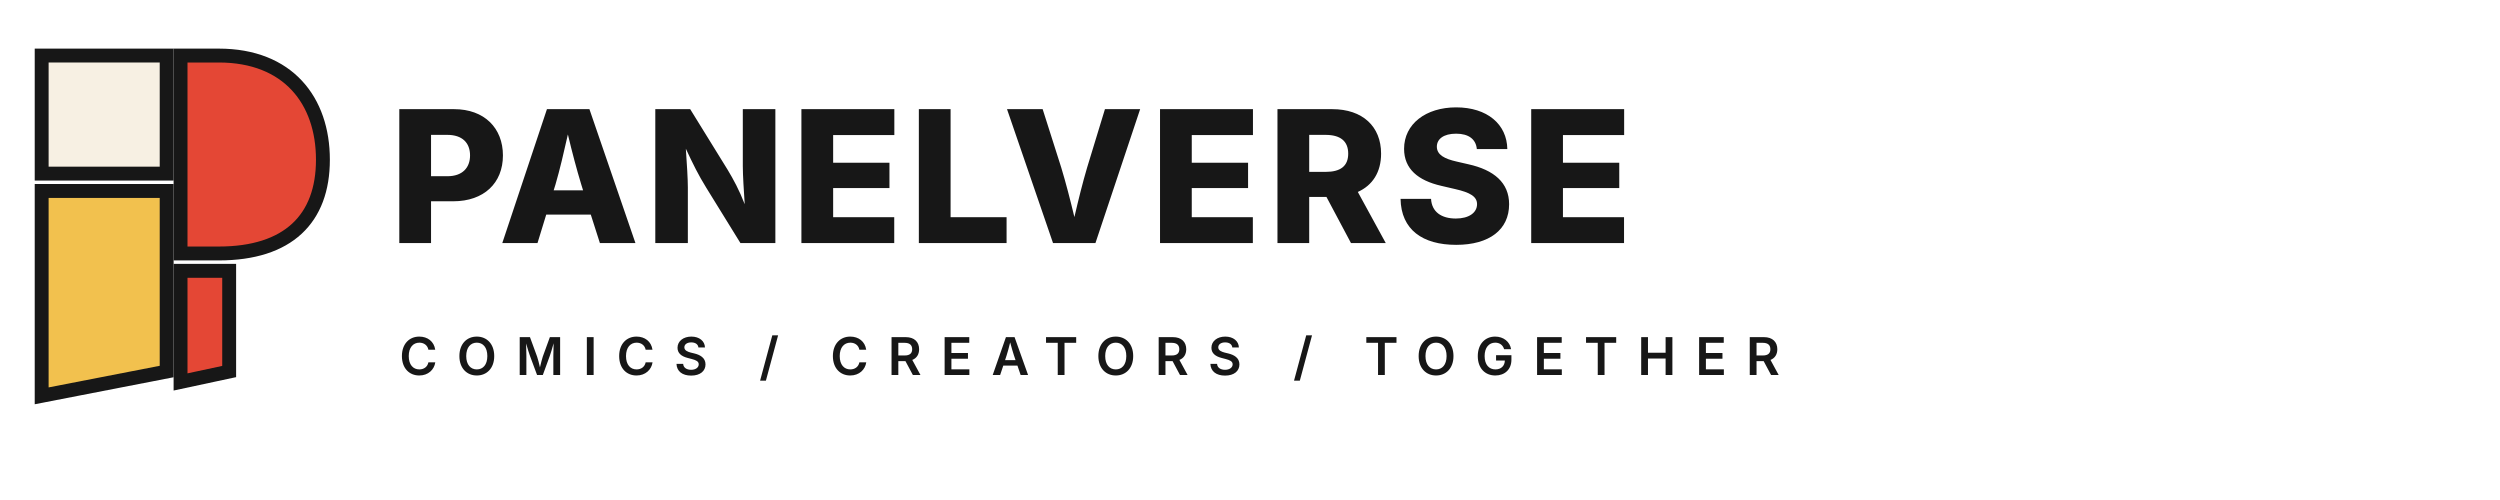
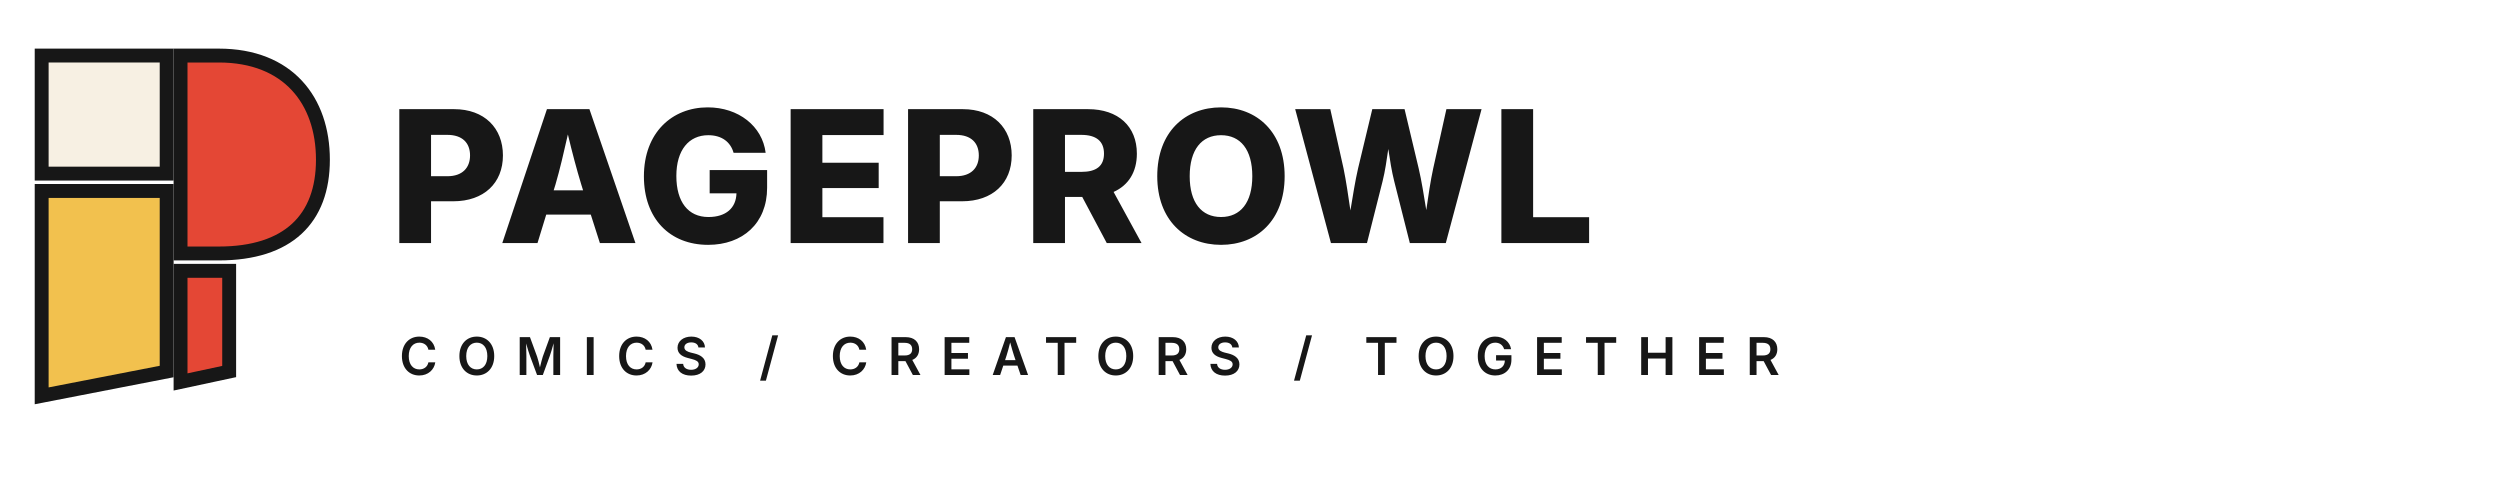
<svg xmlns="http://www.w3.org/2000/svg" viewBox="0 0 720 144" role="img" aria-labelledby="title">
  <g transform="translate(8 8)" stroke="#171717" stroke-width="4" stroke-linejoin="miter">
    <path d="M4 8H40V42H4Z" fill="#F7F0E3" />
    <path d="M44 8H55C75 8 85 21 85 38C85 55 75 65 55 65H44Z" fill="#E44735" />
    <path d="M4 47H40V99L4 106Z" fill="#F2C14E" />
    <path d="M44 70H58V99L44 102Z" fill="#E44735" />
  </g>
-   <text x="112" y="70" font-family="Inter,Arial,sans-serif" font-size="53" font-weight="800" letter-spacing="1.5" fill="#171717">PANELVERSE</text>
+   <text x="112" y="70" font-family="Inter,Arial,sans-serif" font-size="53" font-weight="800" letter-spacing="1.5" fill="#171717">PAGEPROWL</text>
  <text x="115" y="108" font-family="Inter,Arial,sans-serif" font-size="15" font-weight="600" letter-spacing="5.5" fill="#171717">COMICS / CREATORS / TOGETHER</text>
</svg>
